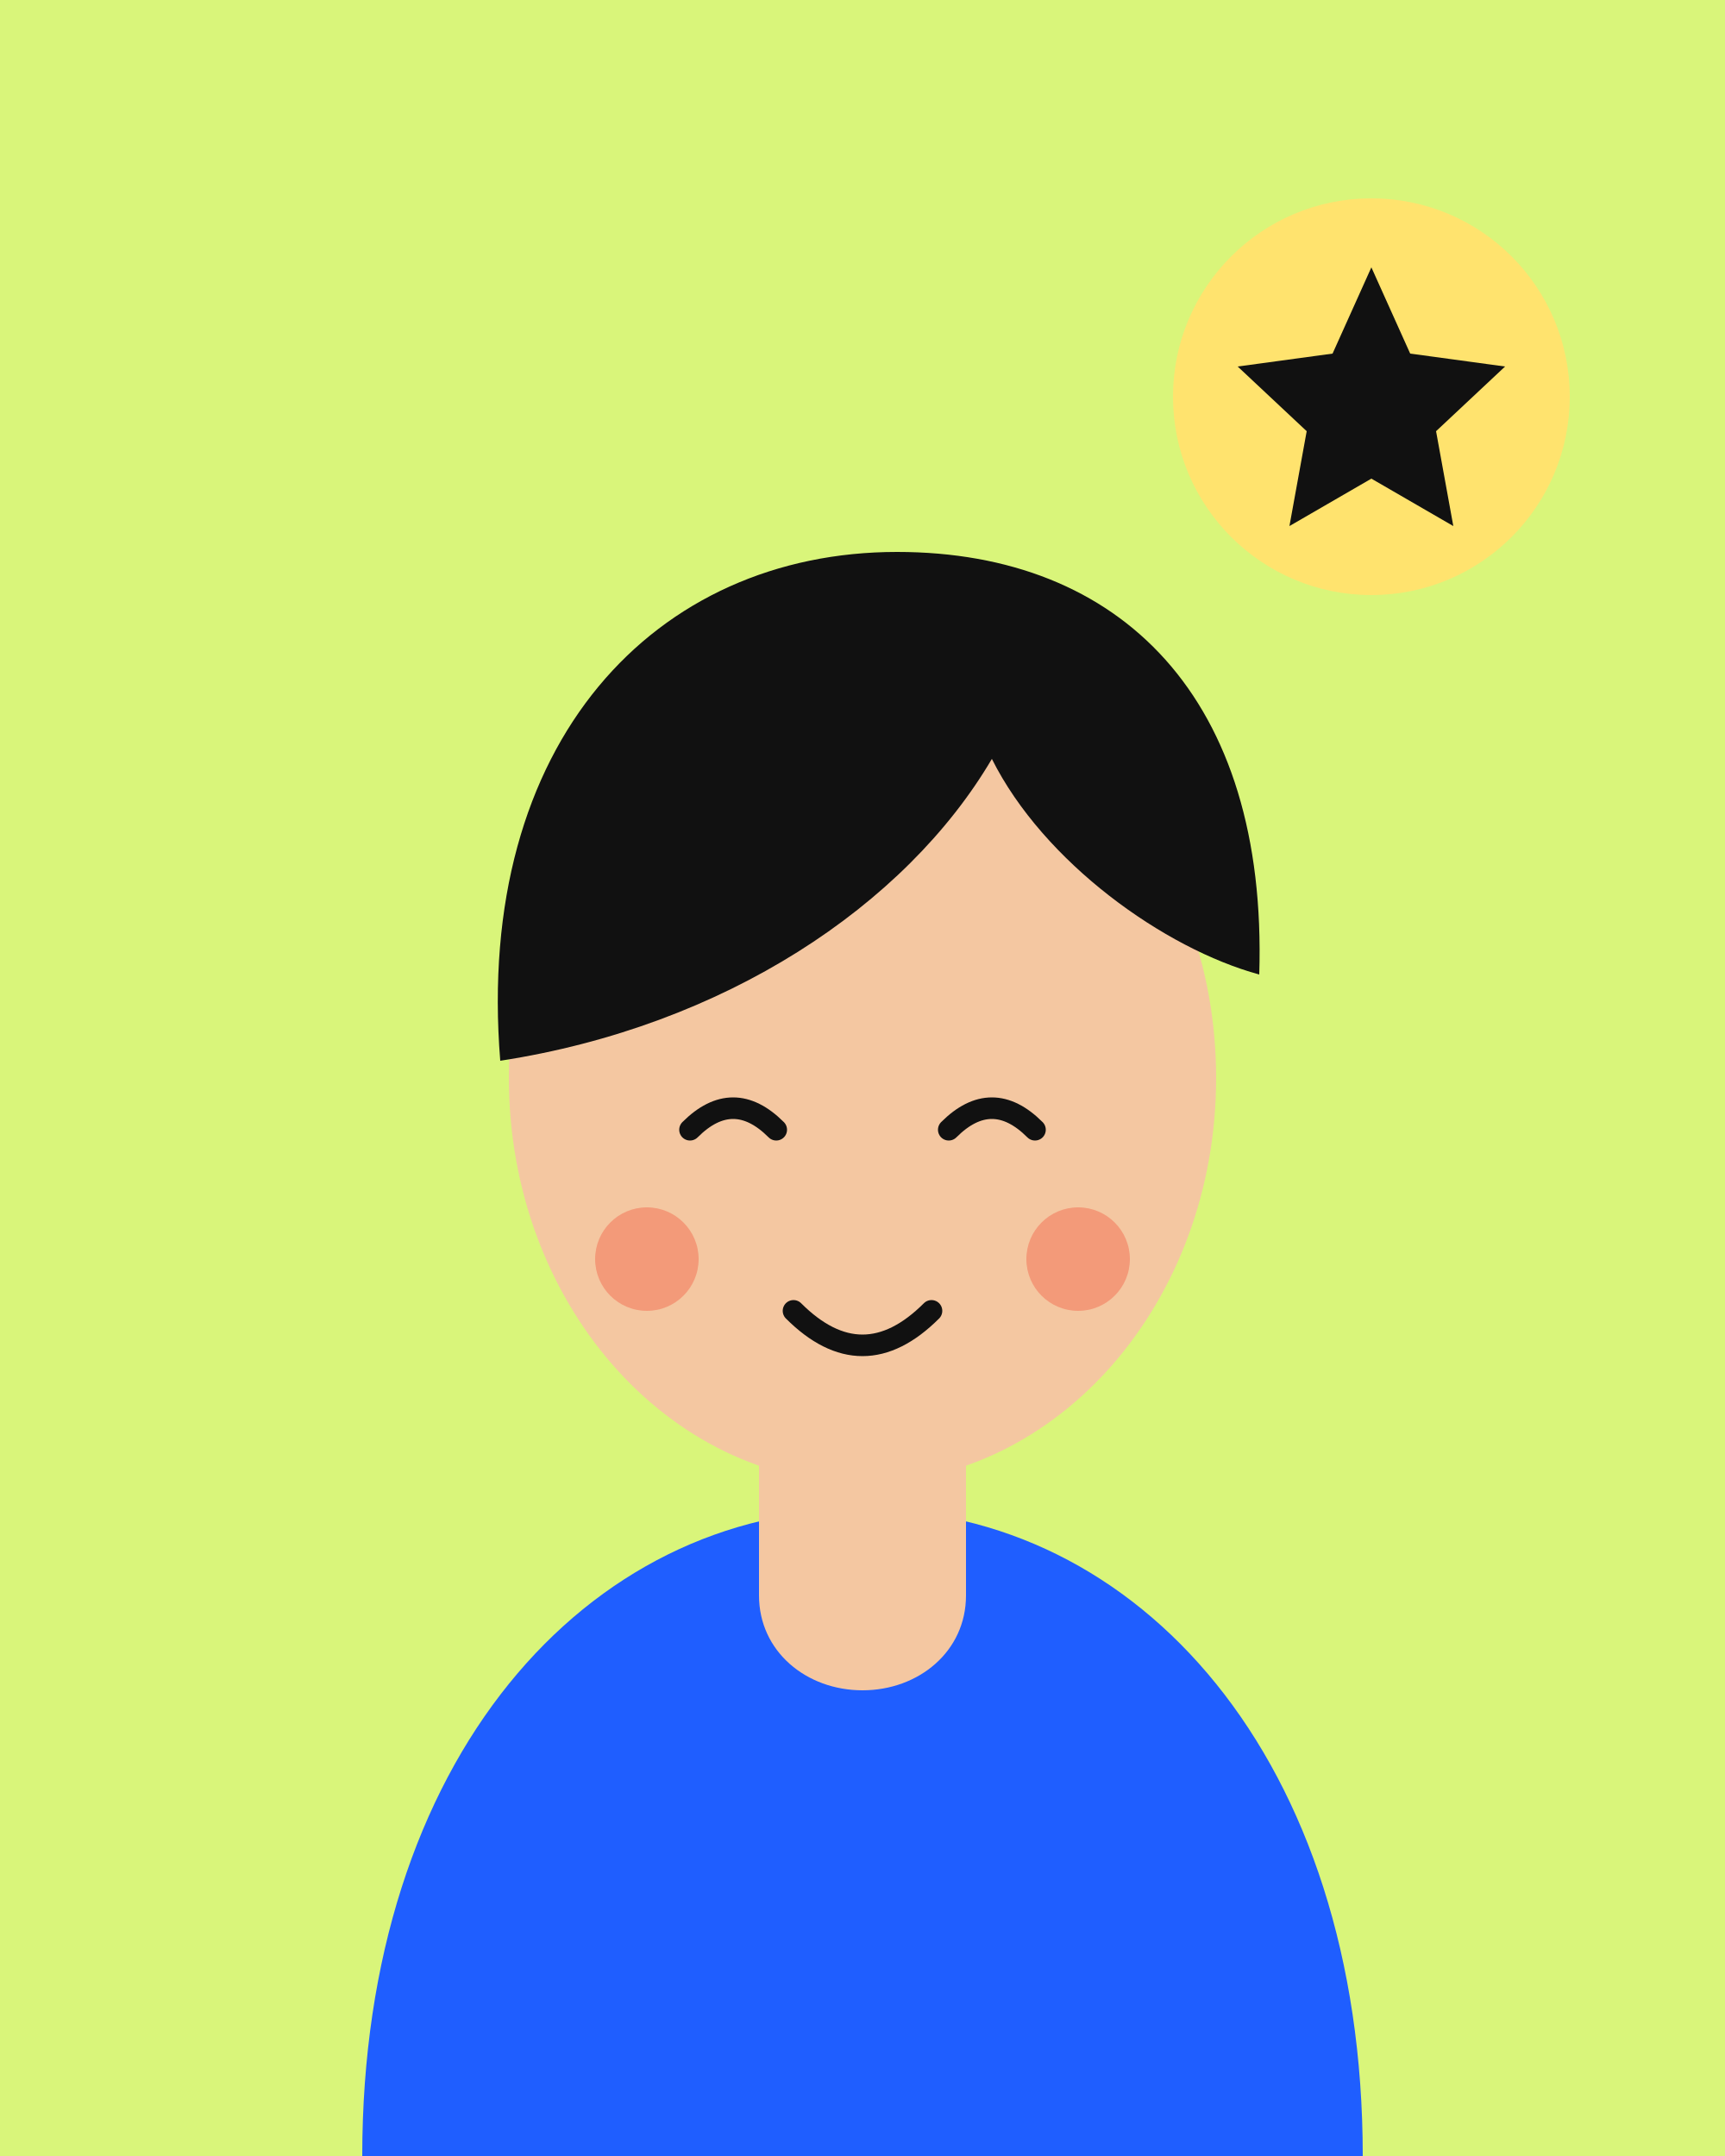
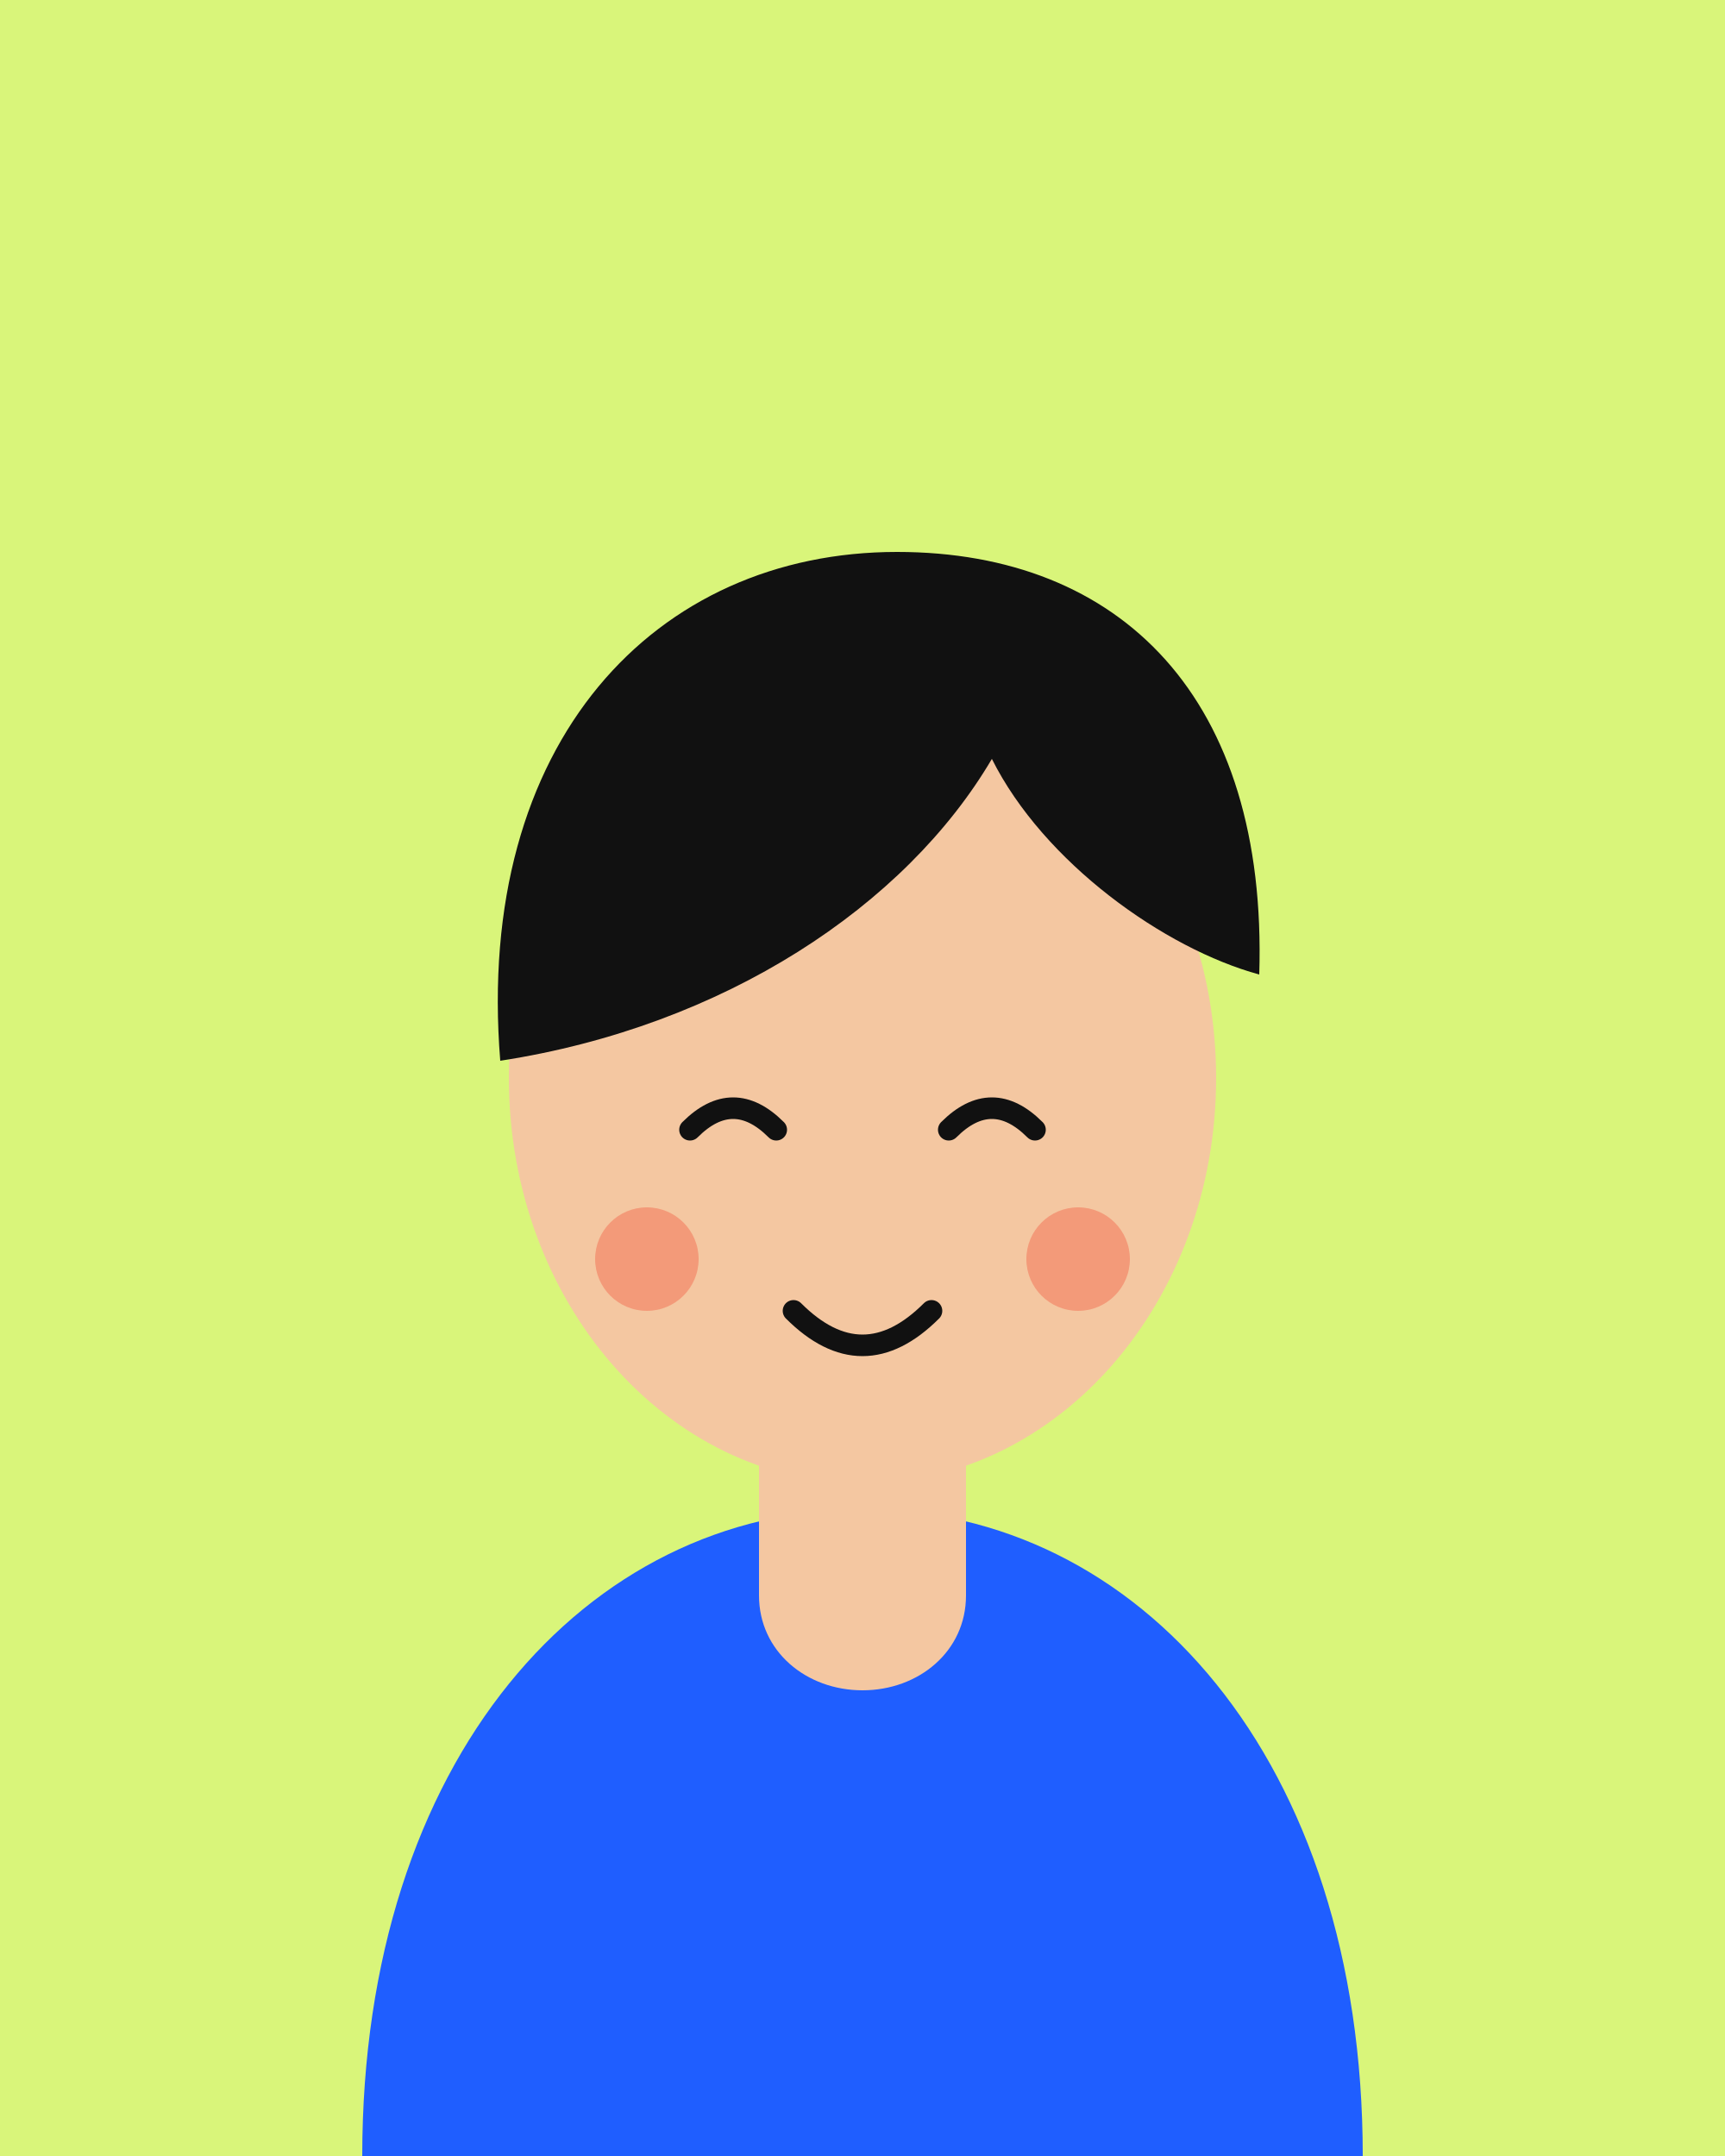
<svg xmlns="http://www.w3.org/2000/svg" viewBox="0 0 400 500" width="400" height="500">
  <rect width="400" height="500" fill="#D9F57A" />
-   <circle cx="318" cy="92" r="46" fill="#FFE36E" />
  <path d="M84 500c0-92 52-150 116-150s116 58 116 150z" fill="#1F5EFF" />
  <path d="M176 330h48v40c0 13-11 22-24 22s-24-9-24-22z" fill="#F4C7A1" />
  <ellipse cx="200" cy="250" rx="82" ry="94" fill="#F4C7A1" />
  <path d="M116 246c-6-74 36-118 92-118 52 0 86 34 84 98-22-6-50-26-62-50-20 34-62 62-114 70z" fill="#111111" />
  <path d="M160 262q10-10 20 0M220 262q10-10 20 0" stroke="#111111" stroke-width="5" fill="none" stroke-linecap="round" />
  <circle cx="150" cy="292" r="12" fill="#F2462E" opacity=".35" />
  <circle cx="250" cy="292" r="12" fill="#F2462E" opacity=".35" />
  <path d="M184 304q16 16 32 0" stroke="#111111" stroke-width="5" fill="none" stroke-linecap="round" />
-   <path d="M318 62l9 20 22 3-16 15 4 22-19-11-19 11 4-22-16-15 22-3z" fill="#111111" />
</svg>
